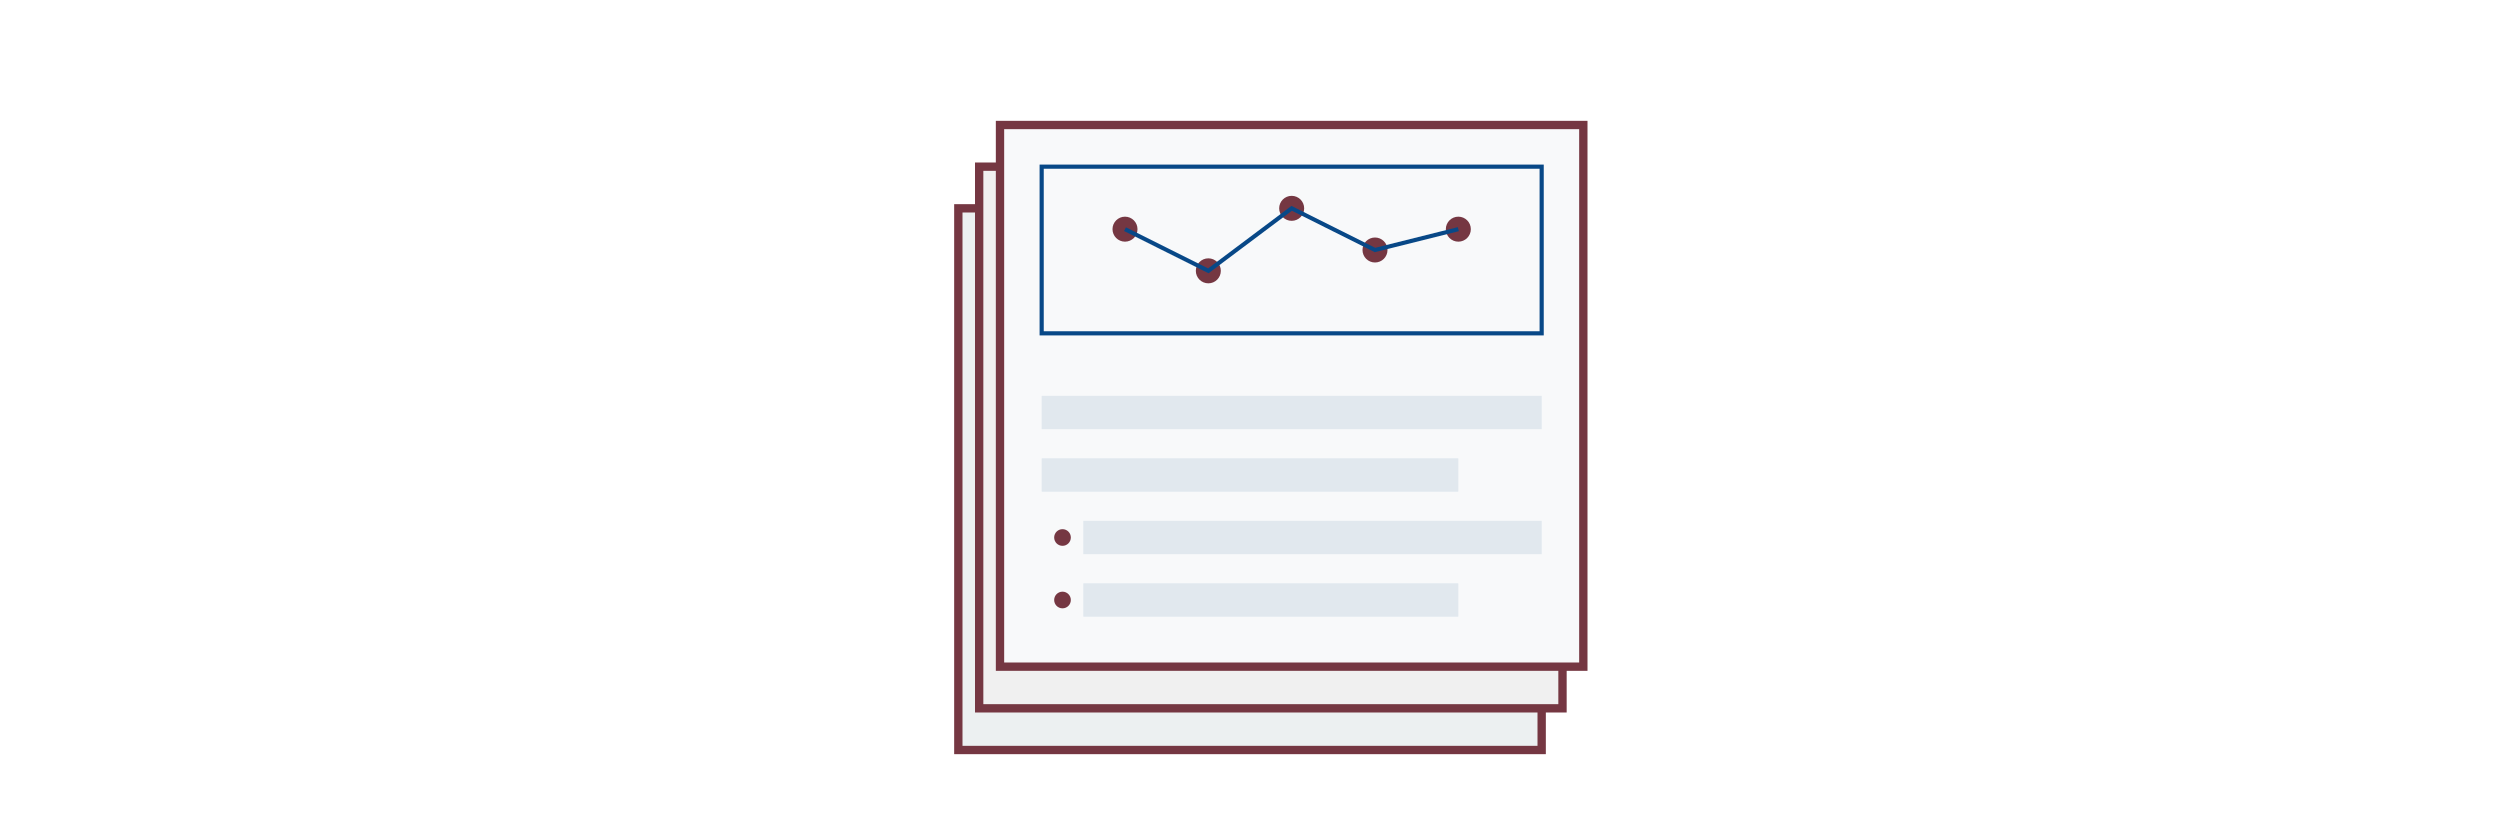
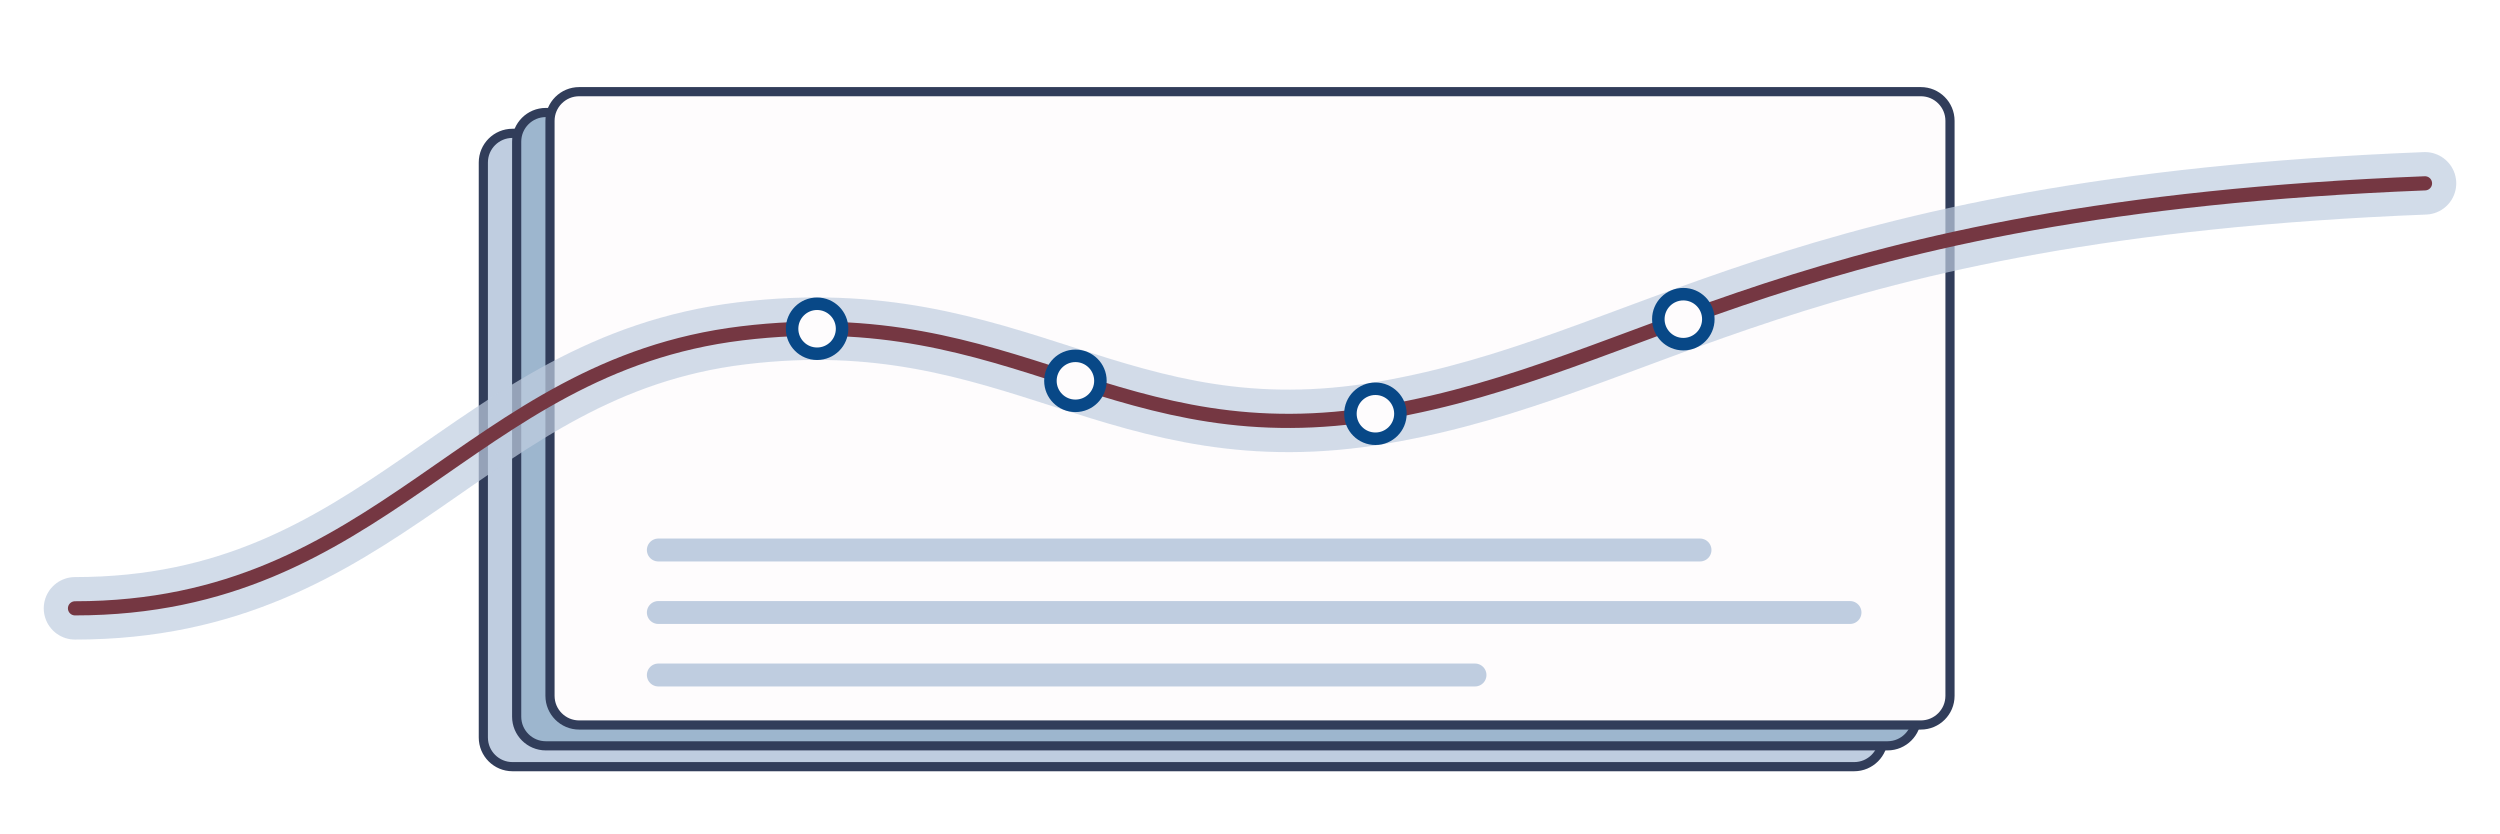
- <svg xmlns="http://www.w3.org/2000/svg" viewBox="0 0 600 200">
-   <g transform="translate(210, 10)">
-     <rect x="20" y="40" width="140" height="130" fill="#ecf0f1" stroke="#753742" stroke-width="2" />
-     <rect x="25" y="30" width="140" height="130" fill="#f0f0f0" stroke="#753742" stroke-width="2" />
-     <rect x="30" y="20" width="140" height="130" fill="#f8f9fa" stroke="#753742" stroke-width="2" />
-     <rect x="40" y="30" width="120" height="40" fill="#f8f9fa" stroke="#084887" stroke-width="1" />
-     <circle cx="60" cy="45" r="3" fill="#753742" />
-     <circle cx="80" cy="55" r="3" fill="#753742" />
-     <circle cx="100" cy="40" r="3" fill="#753742" />
-     <circle cx="120" cy="50" r="3" fill="#753742" />
-     <circle cx="140" cy="45" r="3" fill="#753742" />
-     <path d="M60 45 L80 55 L100 40 L120 50 L140 45" fill="none" stroke="#084887" stroke-width="1" />
-     <rect x="40" y="85" width="120" height="8" fill="#084887" opacity="0.1" />
-     <rect x="40" y="100" width="100" height="8" fill="#084887" opacity="0.1" />
-     <rect x="50" y="115" width="110" height="8" fill="#084887" opacity="0.1" />
-     <rect x="50" y="130" width="90" height="8" fill="#084887" opacity="0.1" />
-     <circle cx="45" cy="119" r="2" fill="#753742" />
-     <circle cx="45" cy="134" r="2" fill="#753742" />
-   </g>
+ <svg xmlns="http://www.w3.org/2000/svg" viewBox="0 0 600 200" width="600" height="200">
+   <rect x="116" y="32" width="336" height="152" rx="7" fill="#BFCDE0" stroke="#313D5A" stroke-width="2.2" />
+   <rect x="124" y="27" width="336" height="152" rx="7" fill="#9DB6CE" stroke="#313D5A" stroke-width="2.2" />
+   <rect x="132" y="22" width="336" height="152" rx="7" fill="#FEFCFD" stroke="#313D5A" stroke-width="2.2" />
+   <line x1="158" y1="132" x2="408" y2="132" stroke="#BFCDE0" stroke-width="5.5" stroke-linecap="round" />
+   <line x1="158" y1="147" x2="444" y2="147" stroke="#BFCDE0" stroke-width="5.5" stroke-linecap="round" />
+   <line x1="158" y1="162" x2="354" y2="162" stroke="#BFCDE0" stroke-width="5.5" stroke-linecap="round" />
+   <path d="M18 146 C92 146 112 88 178 80 C244 72 268 110 332 99 C396 88 430 50 582 44" fill="none" stroke="#BFCDE0" stroke-width="15" stroke-linecap="round" opacity=".7" />
+   <path d="M18 146 C92 146 112 88 178 80 C244 72 268 110 332 99 C396 88 430 50 582 44" fill="none" stroke="#753742" stroke-width="3.4" stroke-linecap="round" />
+   <circle cx="196.1" cy="78.9" r="6" fill="#FEFCFD" stroke="#084887" stroke-width="3" />
+   <circle cx="258.1" cy="91.4" r="6" fill="#FEFCFD" stroke="#084887" stroke-width="3" />
+   <circle cx="330.1" cy="99.3" r="6" fill="#FEFCFD" stroke="#084887" stroke-width="3" />
+   <circle cx="404.0" cy="76.6" r="6" fill="#FEFCFD" stroke="#084887" stroke-width="3" />
</svg>
